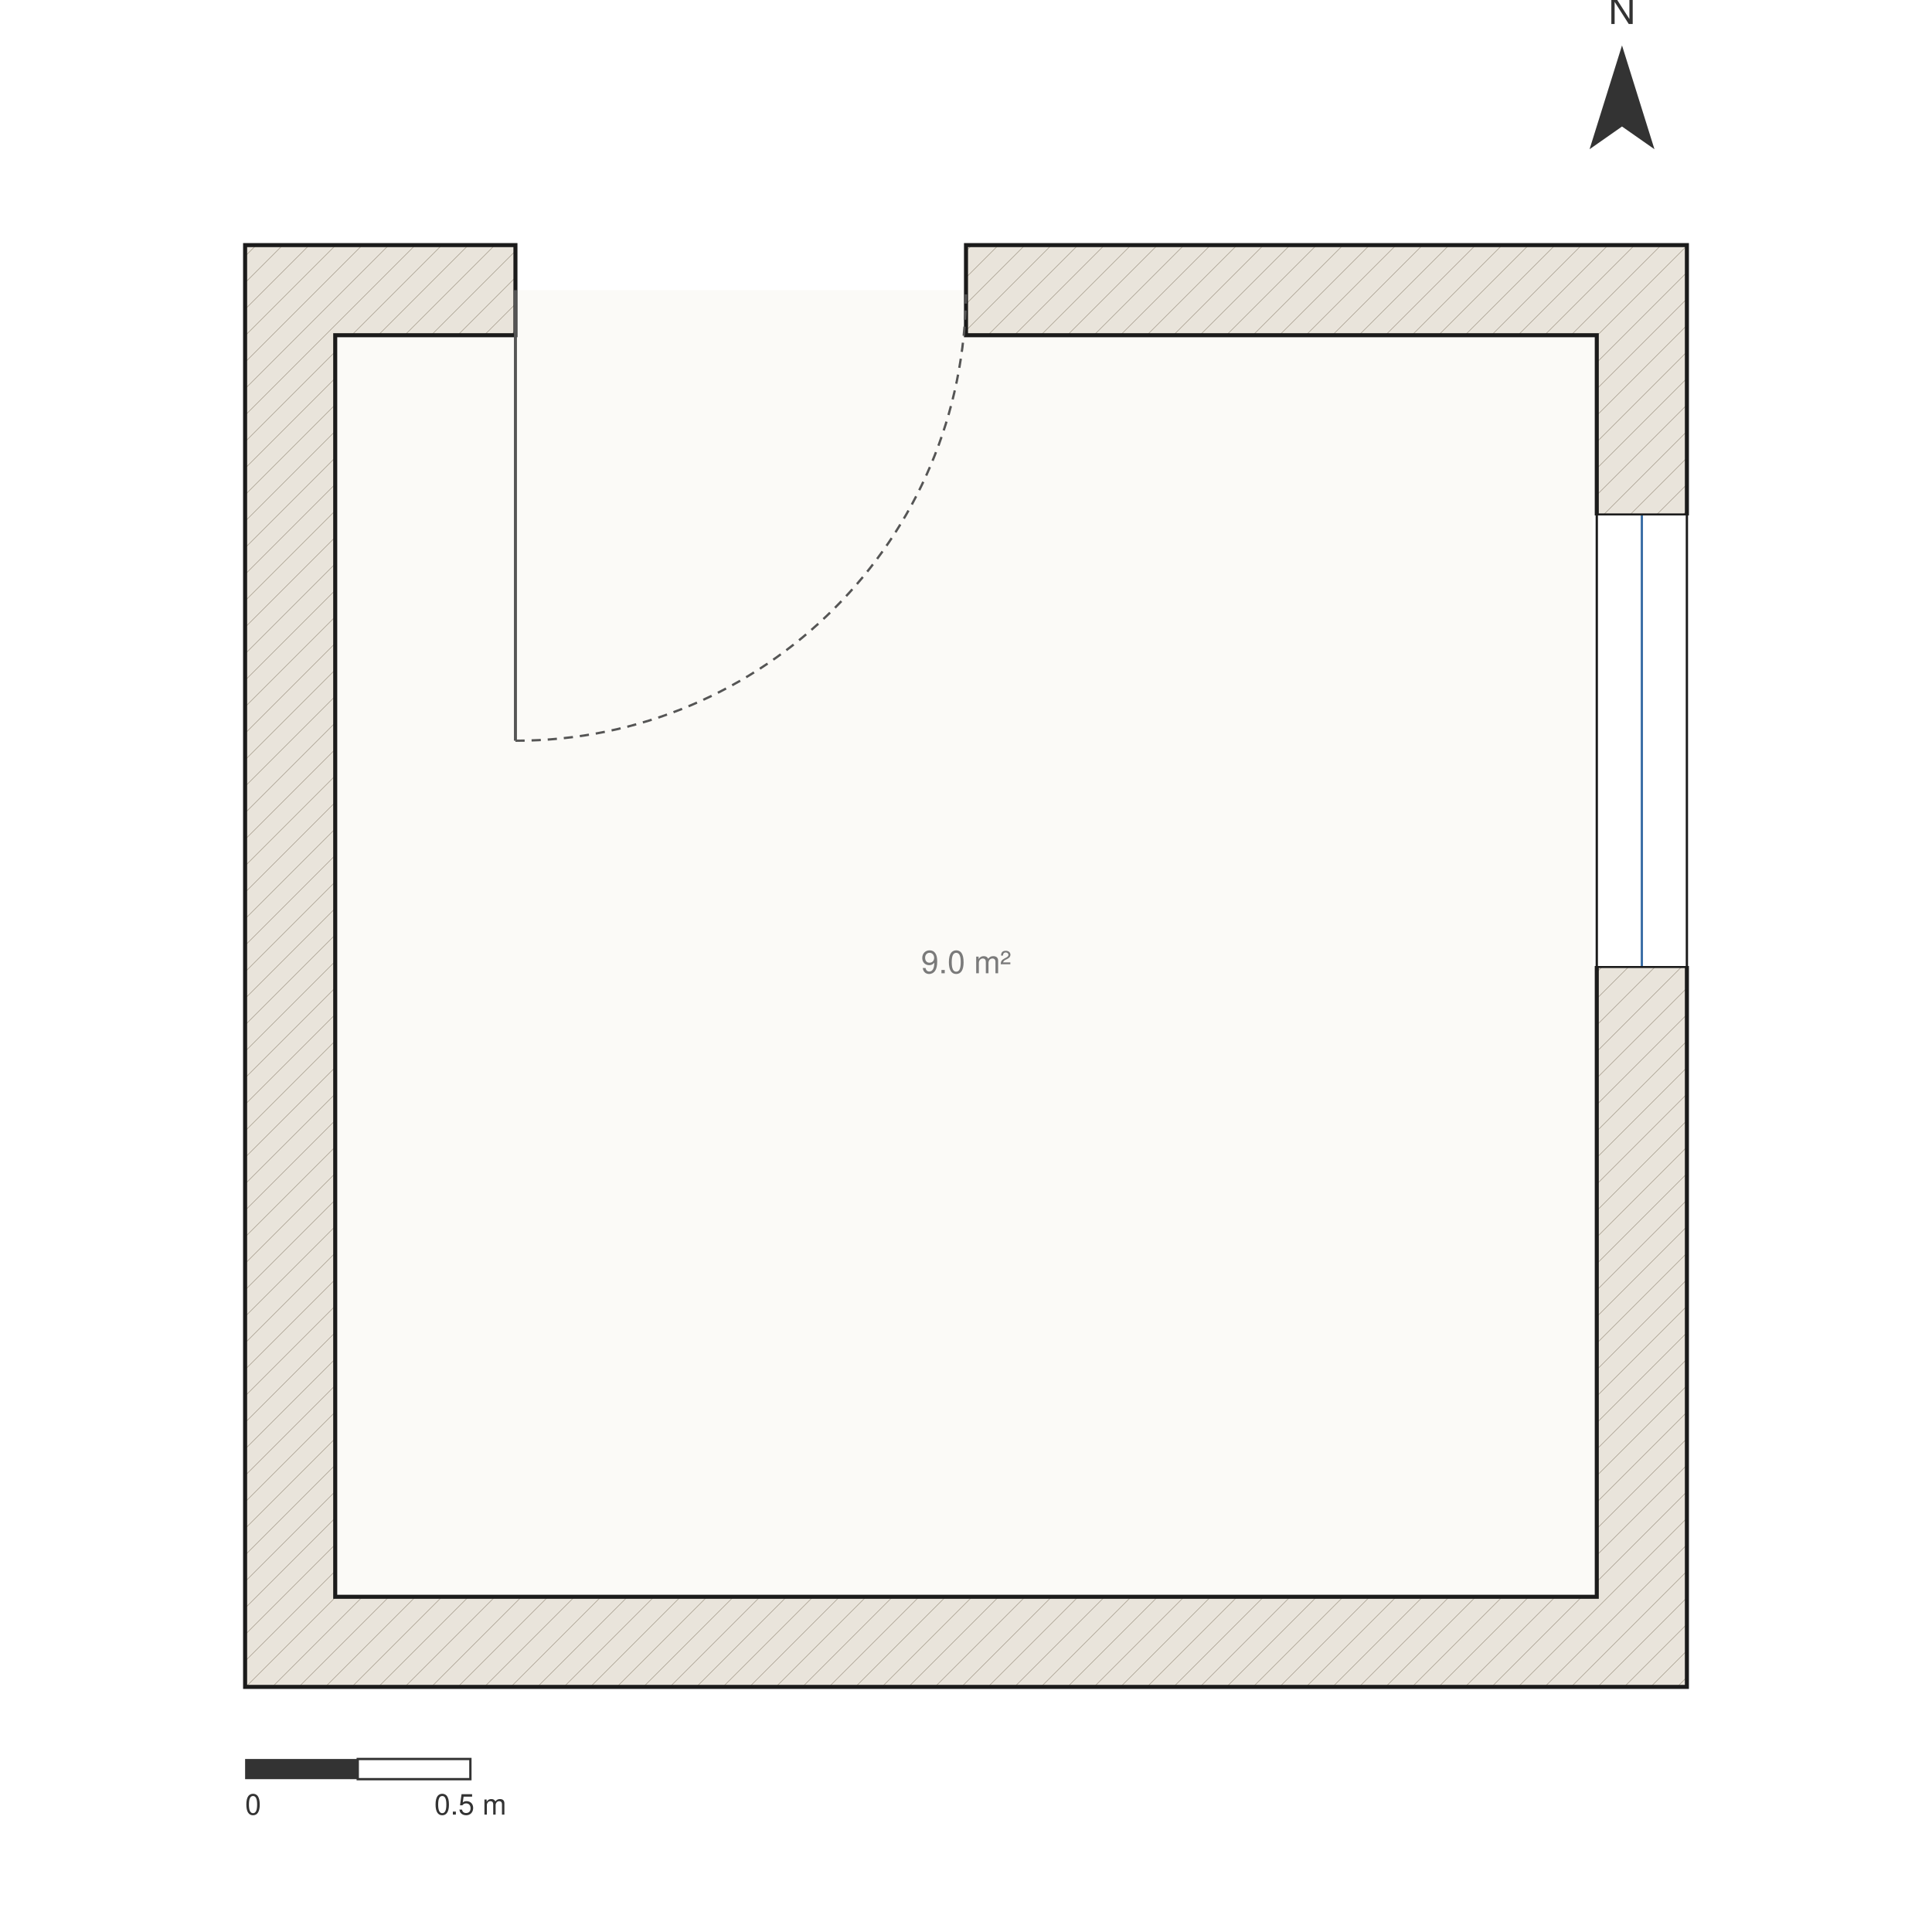
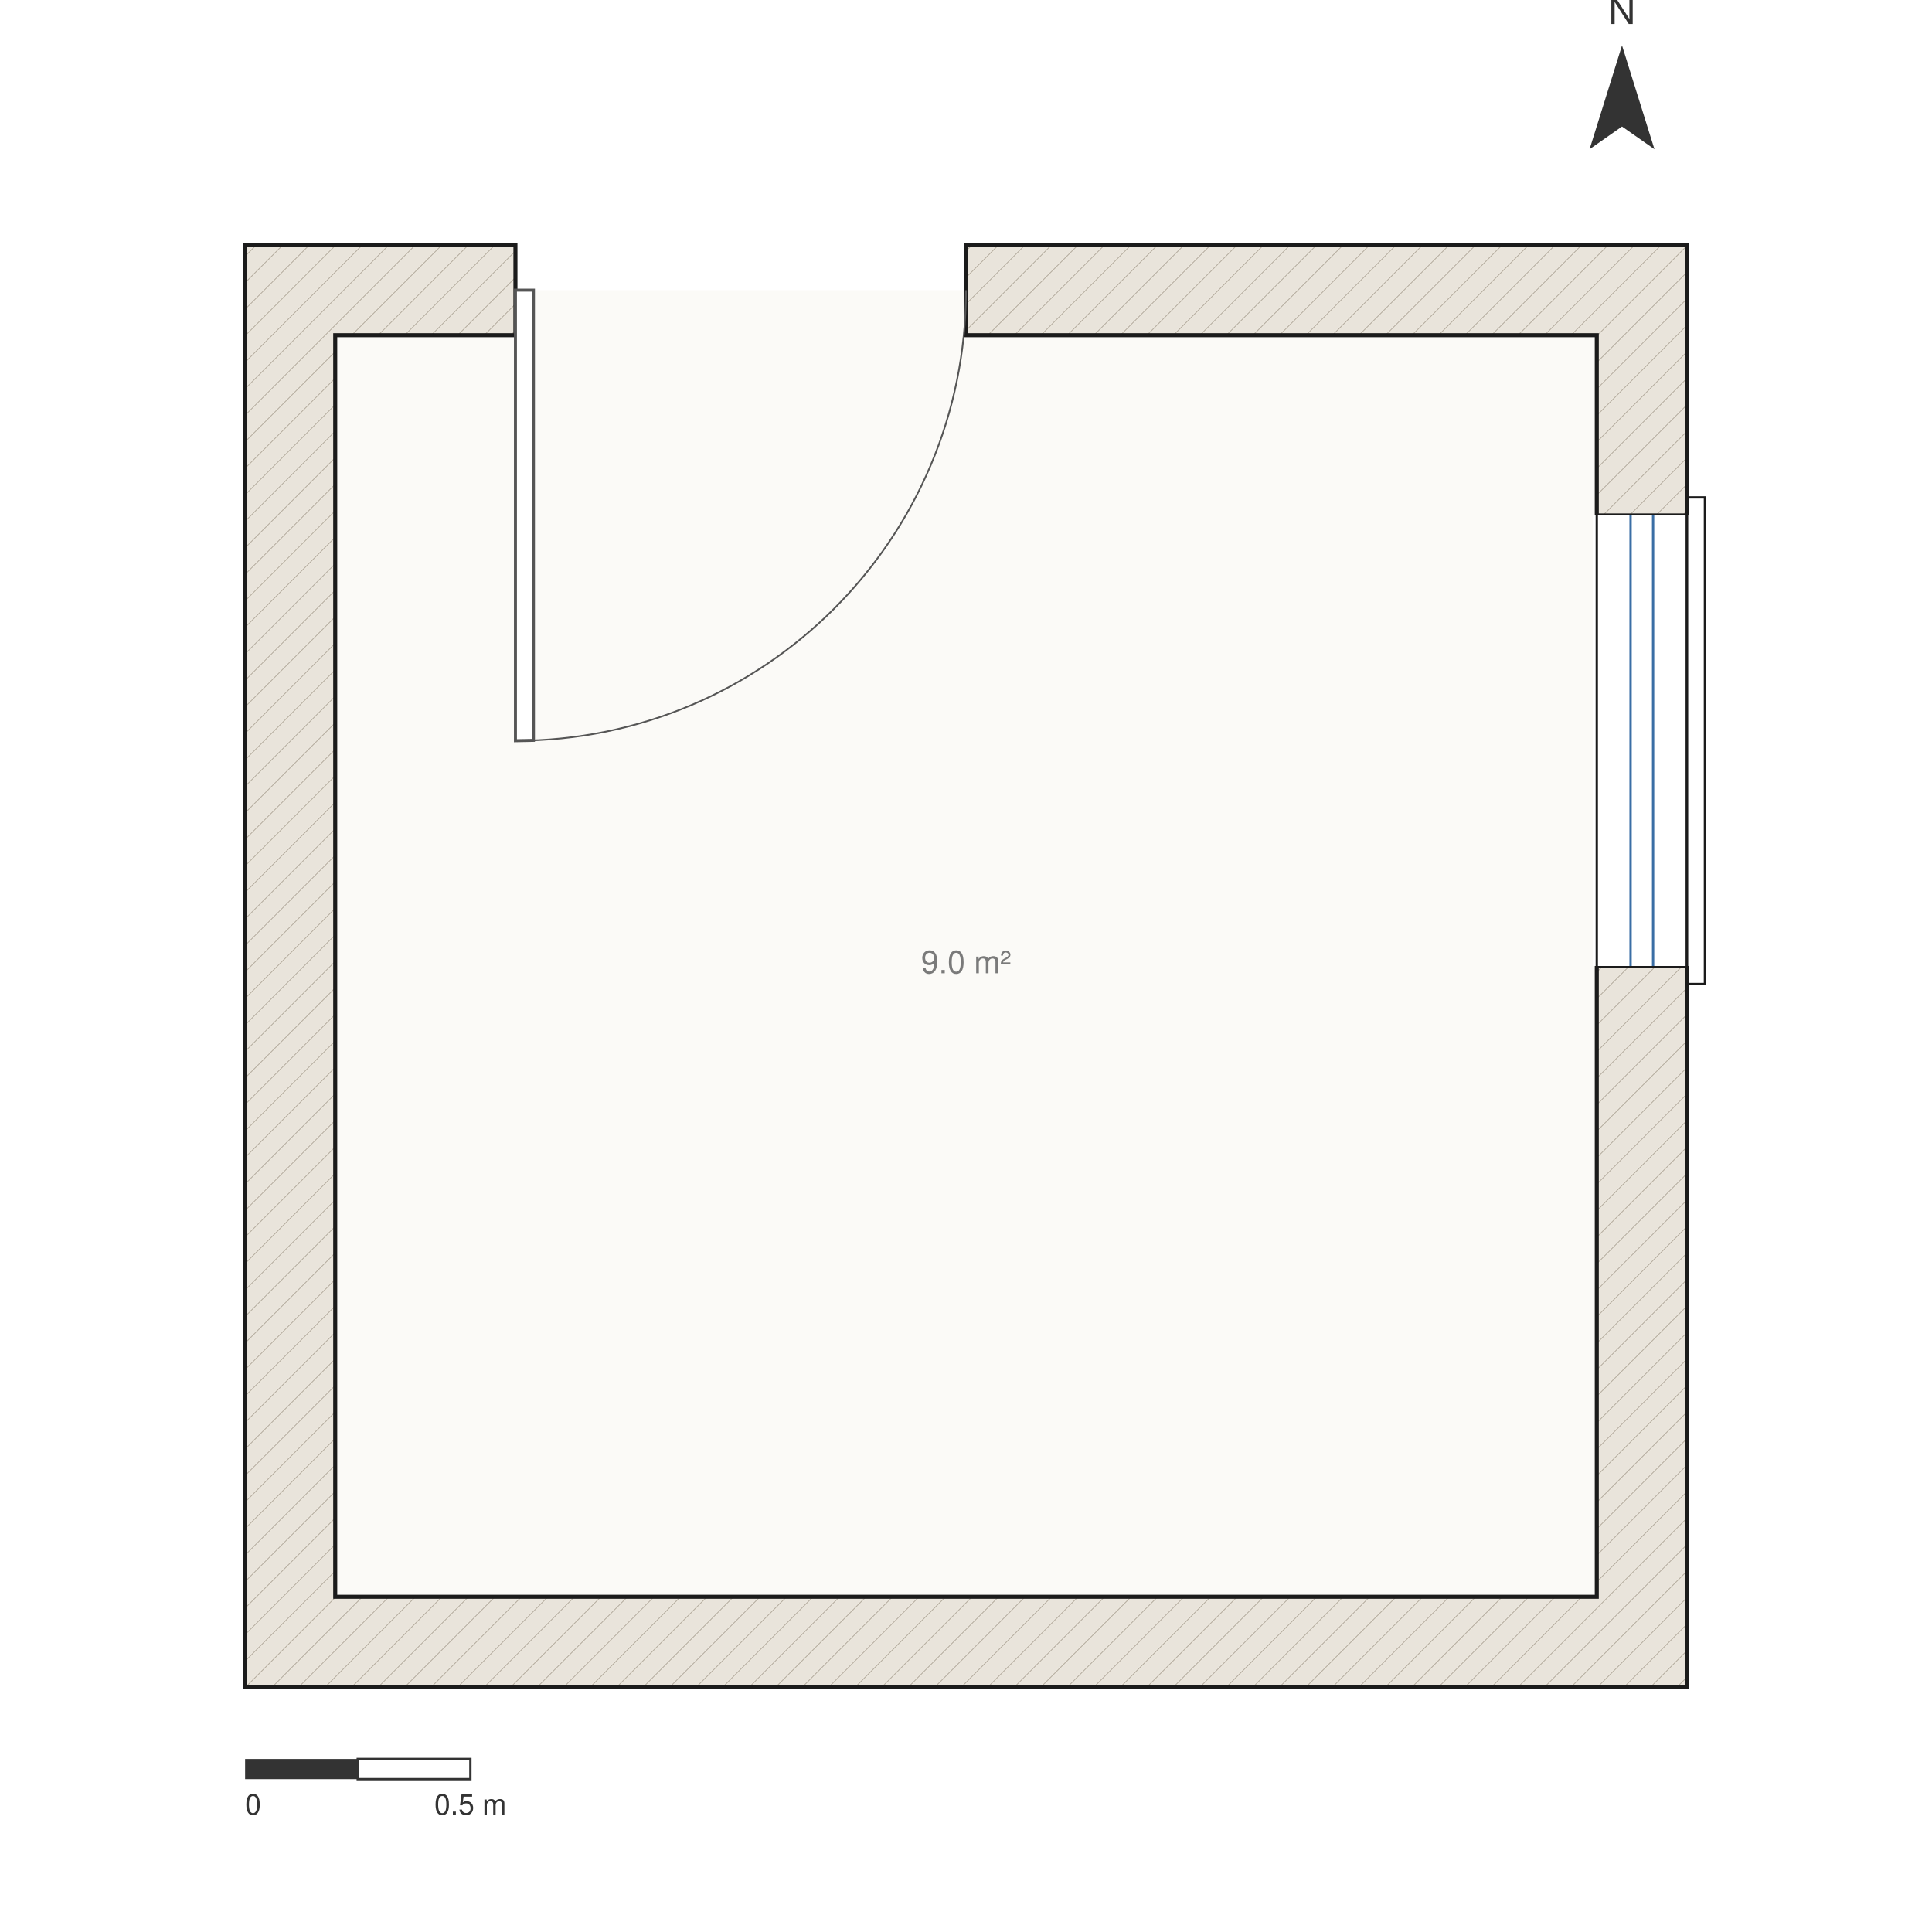
<svg xmlns="http://www.w3.org/2000/svg" viewBox="-644 -644 4288 4288" font-family="Helvetica, Arial, sans-serif">
  <defs>
    <pattern id="poche" patternUnits="userSpaceOnUse" width="41.6" height="41.6" patternTransform="rotate(45)">
      <rect width="41.6" height="41.6" fill="#e9e4db" />
      <line x1="0" y1="0" x2="0" y2="41.6" stroke="#b9b1a4" stroke-width="3.58" />
    </pattern>
  </defs>
  <rect x="-644" y="-644" width="4288" height="4288" fill="#ffffff" />
  <g id="A-FLOR">
    <polygon points="0,0 3000,0 3000,3000 0,3000" fill="#fbfaf7" />
  </g>
  <g id="A-WALL">
-     <path d="M -100,-100 L -100,3100 L 3100,3100 L 3100,1500 L 2900,1500 L 2900,2900 L 100,2900 L 100,100 L 500,100 L 500,-100 Z M 1500,-100 L 1500,100 L 2900,100 L 2900,500 L 3100,500 L 3100,-100 Z" fill="url(#poche)" fill-rule="nonzero" />
-     <path d="M -100,-100 L -100,3100 L 3100,3100 L 3100,1500 L 2900,1500 L 2900,2900 L 100,2900 L 100,100 L 500,100 L 500,-100 Z M 1500,-100 L 1500,100 L 2900,100 L 2900,500 L 3100,500 L 3100,-100 Z" fill="none" stroke="#1b1b1b" stroke-width="8.96" stroke-linejoin="miter" stroke-miterlimit="4" />
+     <path d="M -100,-100 L 500,-100 L 500,100 L 100,100 L 100,2900 L 2900,2900 L 2900,1500 L 3100,1500 L 3100,3100 L -100,3100 Z M 1500,-100 L 3100,-100 L 3100,500 L 2900,500 L 2900,100 L 1500,100 Z" fill="url(#poche)" fill-rule="nonzero" />
+     <path d="M -100,-100 L 500,-100 L 500,100 L 100,100 L 100,2900 L 2900,2900 L 2900,1500 L 3100,1500 L 3100,3100 L -100,3100 Z M 1500,-100 L 3100,-100 L 3100,500 L 2900,500 L 2900,100 L 1500,100 Z" fill="none" stroke="#1b1b1b" stroke-width="8.96" stroke-linejoin="miter" stroke-miterlimit="4" />
  </g>
  <g id="A-DOOR">
    <polygon points="500,100 1500,100 1500,-100 500,-100" fill="none" />
-     <line x1="500" y1="0" x2="500" y2="1000" stroke="#555555" stroke-width="6.66" />
-     <path d="M 500,1000 A 1000 1000 0 0 0 1500,0" fill="none" stroke="#555555" stroke-width="5.12" stroke-dasharray="20.48 15.36" />
+     <polygon points="500,0 500,1000 540,999.2 540,0" fill="#ffffff" stroke="#555555" stroke-width="6.66" />
+     <path d="M 500,1000 A 1000 1000 0 0 0 1500,0" fill="none" stroke="#555555" stroke-width="3.7" />
  </g>
  <g id="A-GLAZ">
    <polygon points="2891.04,500 2891.04,1500 3108.96,1500 3108.96,500" fill="#ffffff" />
    <line x1="2900" y1="500" x2="2900" y2="1500" stroke="#1b1b1b" stroke-width="5.12" />
    <line x1="3100" y1="500" x2="3100" y2="1500" stroke="#1b1b1b" stroke-width="5.12" />
-     <line x1="3000" y1="500" x2="3000" y2="1500" stroke="#3a6ea5" stroke-width="5.12" />
+     <line x1="2975" y1="500" x2="2975" y2="1500" stroke="#3a6ea5" stroke-width="5.12" />
+     <line x1="3025" y1="500" x2="3025" y2="1500" stroke="#3a6ea5" stroke-width="5.12" />
+     <polygon points="3100,460 3140,460 3140,1540 3100,1540" fill="none" stroke="#1b1b1b" stroke-width="5.12" />
  </g>
  <g id="A-ANNO-TEXT">
    <text x="1500" y="1500" font-size="70.4" fill="#7a7a7a" text-anchor="middle" dominant-baseline="central">9.0 m²</text>
  </g>
  <g>
    <polygon points="2956,-543.2 2884,-312.8 2956,-363.2 3028,-312.8" fill="#333333" transform="rotate(0 2956 -399.2)" />
    <text x="2956" y="-609.76" font-size="83.2" fill="#333333" text-anchor="middle" dominant-baseline="central">N</text>
  </g>
  <g>
    <rect x="-100" y="3260" width="250" height="44.8" fill="#333333" />
    <rect x="150" y="3260" width="250" height="44.8" fill="none" stroke="#333333" stroke-width="5.12" />
    <text x="-100" y="3368.8" font-size="64" fill="#333333" text-anchor="start" dominant-baseline="central">0</text>
    <text x="400" y="3368.8" font-size="64" fill="#333333" text-anchor="middle" dominant-baseline="central">0.5 m</text>
  </g>
</svg>
